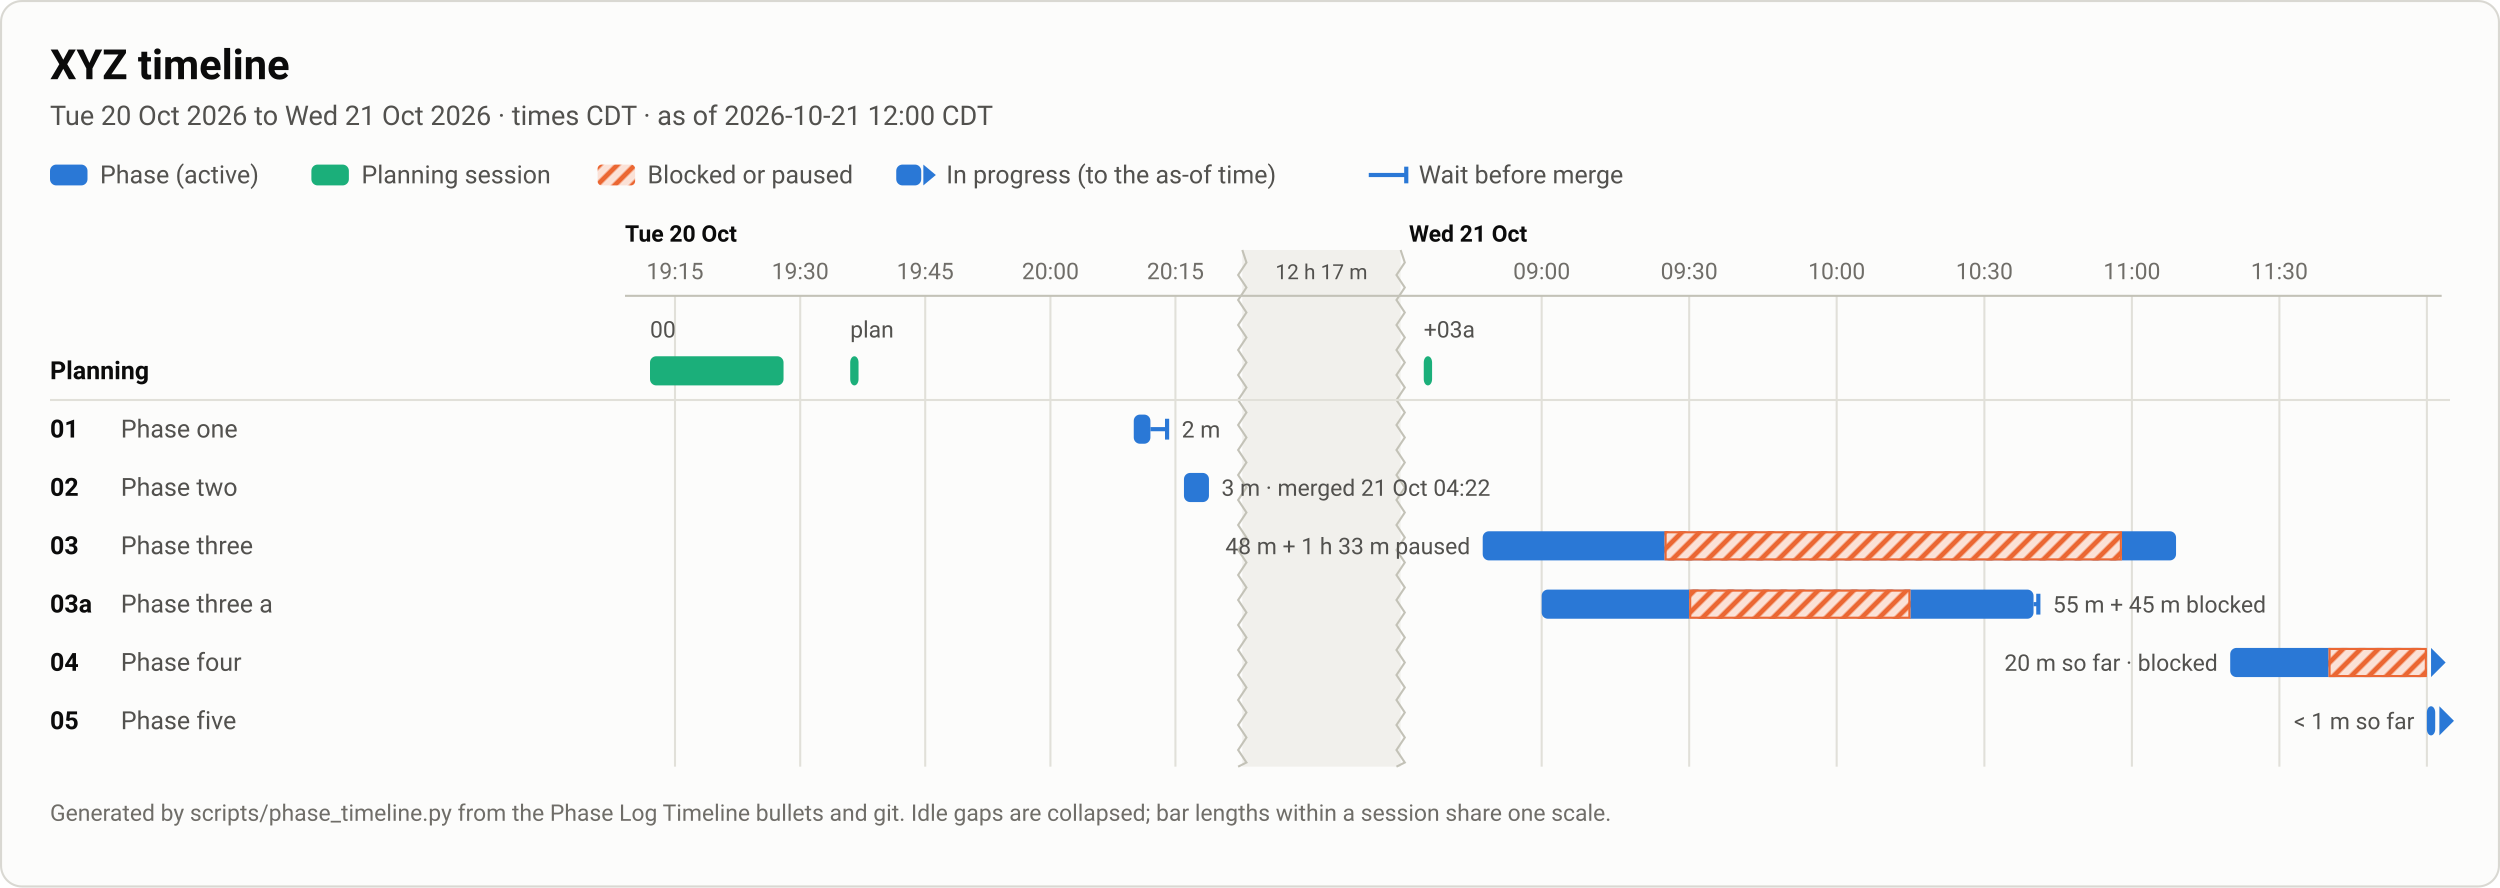
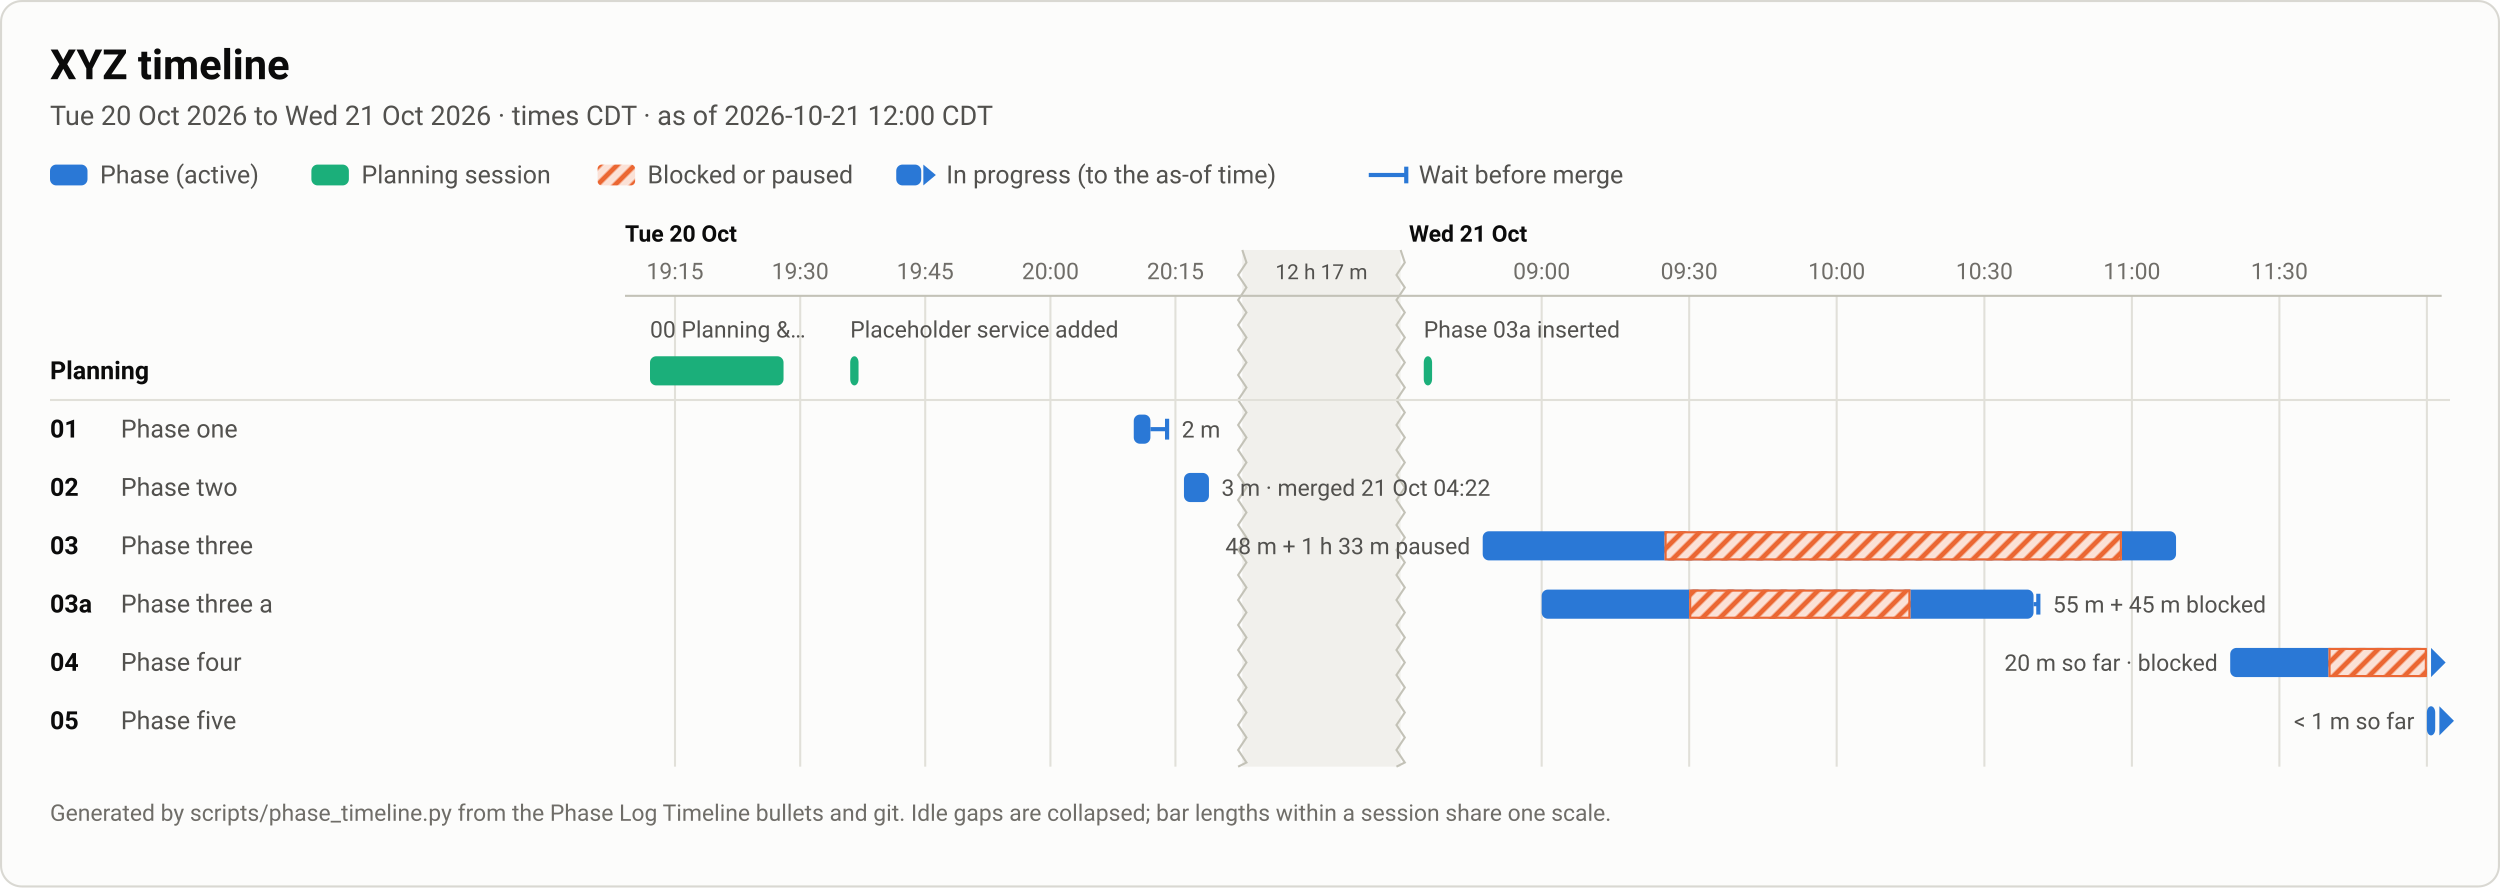
<svg xmlns="http://www.w3.org/2000/svg" width="1200" height="426" viewBox="0 0 1200 426" role="img" aria-labelledby="tl-title tl-desc" font-family="system-ui, -apple-system, &quot;Segoe UI&quot;, Roboto, sans-serif" data-timeline-format="1">
  <style>.card{fill:#fcfcfb;stroke:#d9d8d2}.t1{fill:#0b0b0b}.t2{fill:#52514e}.t3{fill:#6f6d68}.grid{stroke:#e1e0d9}.axis{stroke:#c3c2b7}.brk{fill:#f1f0ec}.brke{stroke:#c3c2b7;fill:none}.ph{fill:#2a78d6}.pl{fill:#1baf7a}.tail{stroke:#2a78d6}.tailpl{stroke:#1baf7a}.hb{fill:#fbe1d6}.hl{stroke:#eb6834}.wo{stroke:#eb6834;fill:none}.ap{stroke:#0b0b0b;fill:none}.sep{stroke:#e1e0d9}text{font-variant-numeric:tabular-nums}@media (prefers-color-scheme: dark){.card{fill:#1a1a19;stroke:#3a3a37}.t1{fill:#f0efec}.t2{fill:#c3c2b7}.t3{fill:#a3a19a}.grid{stroke:#2c2c2a}.axis{stroke:#4a4a46}.brk{fill:#262624}.brke{stroke:#4a4a46;fill:none}.ph{fill:#3987e5}.pl{fill:#199e70}.tail{stroke:#3987e5}.tailpl{stroke:#199e70}.hb{fill:#4a2a1c}.hl{stroke:#d95926}.wo{stroke:#d95926;fill:none}.ap{stroke:#f0efec;fill:none}.sep{stroke:#2c2c2a}}</style>
  <defs>
    <pattern id="tl-hatch" patternUnits="userSpaceOnUse" width="6" height="6" patternTransform="rotate(45)">
      <rect class="hb" width="6" height="6" />
      <line class="hl" x1="1.5" y1="0" x2="1.5" y2="6" stroke-width="2.4" />
    </pattern>
  </defs>
  <rect class="card" x="0.5" y="0.5" width="1199" height="425" rx="10" />
  <text class="t1" x="24" y="38" font-size="20" font-weight="600">XYZ timeline</text>
  <text class="t2" x="24" y="60" font-size="13">Tue 20 Oct 2026 to Wed 21 Oct 2026 · times CDT · as of 2026-10-21 12:00 CDT</text>
  <rect class="ph" x="24.0" y="79" width="18" height="10" rx="3" />
  <text class="t2" x="48" y="88" font-size="12">Phase (active)</text>
  <rect class="pl" x="149.462" y="79" width="18" height="10" rx="3" />
  <text class="t2" x="173.5" y="88" font-size="12">Planning session</text>
  <rect fill="url(#tl-hatch)" x="286.848" y="79" width="18" height="10" rx="2" />
  <text class="t2" x="310.8" y="88" font-size="12">Blocked or paused</text>
  <rect class="ph" x="430.195" y="79" width="12" height="10" rx="3" />
  <path class="ph" d="M443.2 79l6 5l-6 5z" />
  <text class="t2" x="454.2" y="88" font-size="12">In progress (to the as-of time)</text>
  <line class="tail" x1="657.005" x2="675.005" y1="84" y2="84" stroke-width="2" />
  <line class="tail" x1="675.005" x2="675.005" y1="80" y2="88" stroke-width="2" />
  <text class="t2" x="681" y="88" font-size="12">Wait before merge</text>
  <text class="t1" x="300" y="116" font-size="11" font-weight="600">Tue 20 Oct</text>
  <line class="grid" x1="324" x2="324" y1="142" y2="368" stroke-width="1" />
  <text class="t3" x="324" y="134" font-size="11" text-anchor="middle">19:15</text>
  <line class="grid" x1="384.1" x2="384.1" y1="142" y2="368" stroke-width="1" />
  <text class="t3" x="384.1" y="134" font-size="11" text-anchor="middle">19:30</text>
  <line class="grid" x1="444.1" x2="444.1" y1="142" y2="368" stroke-width="1" />
  <text class="t3" x="444.1" y="134" font-size="11" text-anchor="middle">19:45</text>
  <line class="grid" x1="504.2" x2="504.2" y1="142" y2="368" stroke-width="1" />
  <text class="t3" x="504.2" y="134" font-size="11" text-anchor="middle">20:00</text>
  <line class="grid" x1="564.2" x2="564.2" y1="142" y2="368" stroke-width="1" />
  <text class="t3" x="564.2" y="134" font-size="11" text-anchor="middle">20:15</text>
  <rect class="brk" x="596.3" y="120" width="76" height="248" />
  <path class="brke" stroke-width="1" d="M596.3 120L598.3 126L594.3 132L598.3 138L594.3 144L598.3 150L594.3 156L598.3 162L594.3 168L598.3 174L594.3 180L598.3 186L594.3 192L598.3 198L594.3 204L598.3 210L594.3 216L598.3 222L594.3 228L598.3 234L594.3 240L598.3 246L594.3 252L598.3 258L594.3 264L598.3 270L594.3 276L598.3 282L594.3 288L598.3 294L594.3 300L598.3 306L594.3 312L598.3 318L594.3 324L598.3 330L594.3 336L598.3 342L594.3 348L598.3 354L594.3 360L598.3 366L594.3 368" />
  <path class="brke" stroke-width="1" d="M672.3 120L674.3 126L670.3 132L674.3 138L670.3 144L674.3 150L670.3 156L674.3 162L670.3 168L674.3 174L670.3 180L674.3 186L670.3 192L674.3 198L670.3 204L674.3 210L670.3 216L674.3 222L670.3 228L674.3 234L670.3 240L674.3 246L670.3 252L674.3 258L670.3 264L674.3 270L670.3 276L674.3 282L670.3 288L674.3 294L670.3 300L674.3 306L670.3 312L674.3 318L670.3 324L674.3 330L670.3 336L674.3 342L670.3 348L674.3 354L670.3 360L674.3 366L670.3 368" />
  <text class="t2" x="634.3" y="134" font-size="10" text-anchor="middle">12 h 17 m</text>
  <text class="t1" x="676.3" y="116" font-size="11" font-weight="600">Wed 21 Oct</text>
  <line class="grid" x1="740" x2="740" y1="142" y2="368" stroke-width="1" />
  <text class="t3" x="740" y="134" font-size="11" text-anchor="middle">09:00</text>
  <line class="grid" x1="810.8" x2="810.8" y1="142" y2="368" stroke-width="1" />
  <text class="t3" x="810.8" y="134" font-size="11" text-anchor="middle">09:30</text>
  <line class="grid" x1="881.6" x2="881.6" y1="142" y2="368" stroke-width="1" />
  <text class="t3" x="881.6" y="134" font-size="11" text-anchor="middle">10:00</text>
  <line class="grid" x1="952.5" x2="952.5" y1="142" y2="368" stroke-width="1" />
  <text class="t3" x="952.5" y="134" font-size="11" text-anchor="middle">10:30</text>
  <line class="grid" x1="1023.3" x2="1023.3" y1="142" y2="368" stroke-width="1" />
  <text class="t3" x="1023.3" y="134" font-size="11" text-anchor="middle">11:00</text>
  <line class="grid" x1="1094.1" x2="1094.1" y1="142" y2="368" stroke-width="1" />
  <text class="t3" x="1094.1" y="134" font-size="11" text-anchor="middle">11:30</text>
  <line class="grid" x1="1164.9" x2="1164.9" y1="142" y2="368" stroke-width="1" />
  <line class="axis" x1="300" x2="1172" y1="142" y2="142" stroke-width="1" />
  <text class="t1" x="24" y="182" font-size="12" font-weight="600">Planning</text>
  <g id="tl-p00">
    <rect class="pl" x="312" y="171" width="64.1" height="14" rx="3" />
  </g>
-   <text class="t2" x="312" y="162" font-size="11">00</text>
+   <text class="t2" x="312" y="162" font-size="11">00 Planning &amp;…</text>
  <g id="tl-plan1">
    <rect class="pl" x="408.1" y="171" width="4" height="14" rx="3" />
  </g>
-   <text class="t2" x="408.1" y="162" font-size="11">plan</text>
+   <text class="t2" x="408.1" y="162" font-size="11">Placeholder service added</text>
  <g id="tl-plan2">
    <rect class="pl" x="683.4" y="171" width="4" height="14" rx="3" />
  </g>
-   <text class="t2" x="683.4" y="162" font-size="11">+03a</text>
+   <text class="t2" x="683.4" y="162" font-size="11">Phase 03a inserted</text>
  <line class="sep" x1="24" x2="1176" y1="192" y2="192" stroke-width="1" />
  <text class="t1" x="24" y="210" font-size="12" font-weight="600">01</text>
  <text class="t2" x="58" y="210" font-size="12">Phase one</text>
  <g id="tl-p01">
    <rect class="ph" x="544.2" y="199" width="8" height="14" rx="3" />
    <line class="tail" x1="552.2" x2="560.2" y1="206" y2="206" stroke-width="2" />
    <line class="tail" x1="560.2" x2="560.2" y1="201" y2="211" stroke-width="2" />
  </g>
  <text class="t2" x="567.2" y="210" font-size="11">2 m</text>
  <text class="t1" x="24" y="238" font-size="12" font-weight="600">02</text>
  <text class="t2" x="58" y="238" font-size="12">Phase two</text>
  <g id="tl-p02">
    <rect class="ph" x="568.3" y="227" width="12" height="14" rx="3" />
  </g>
  <text class="t2" x="586.3" y="238" font-size="11">3 m · merged 21 Oct 04:22</text>
  <text class="t1" x="24" y="266" font-size="12" font-weight="600">03</text>
  <text class="t2" x="58" y="266" font-size="12">Phase three</text>
  <g id="tl-p03">
    <rect class="ph" x="711.7" y="255" width="332.8" height="14" rx="3" />
    <rect id="tl-p03-w1" fill="url(#tl-hatch)" x="799" y="255" width="219.5" height="14" />
    <rect class="wo" x="799.5" y="255.5" width="218.5" height="13" stroke-width="1" />
  </g>
  <text class="t2" x="705.7" y="266" font-size="11" text-anchor="end">48 m + 1 h 33 m paused</text>
  <text class="t1" x="24" y="294" font-size="12" font-weight="600">03a</text>
  <text class="t2" x="58" y="294" font-size="12">Phase three a</text>
  <g id="tl-p03a">
    <rect class="ph" x="740" y="283" width="236.1" height="14" rx="3" />
    <rect id="tl-p03a-w1" fill="url(#tl-hatch)" x="810.8" y="283" width="106.2" height="14" />
    <rect class="wo" x="811.3" y="283.5" width="105.2" height="13" stroke-width="1" />
    <line class="tail" x1="976.1" x2="978.4" y1="290" y2="290" stroke-width="2" />
    <line class="tail" x1="978.4" x2="978.4" y1="285" y2="295" stroke-width="2" />
  </g>
  <text class="t2" x="985.4" y="294" font-size="11">55 m + 45 m blocked</text>
  <text class="t1" x="24" y="322" font-size="12" font-weight="600">04</text>
  <text class="t2" x="58" y="322" font-size="12">Phase four</text>
  <g id="tl-p04">
    <rect class="ph" x="1070.5" y="311" width="94.4" height="14" rx="3" />
    <rect id="tl-p04-w1" fill="url(#tl-hatch)" x="1117.7" y="311" width="47.2" height="14" />
    <rect class="wo" x="1118.2" y="311.5" width="46.2" height="13" stroke-width="1" />
    <path class="ph" d="M1166.9 311l7 7l-7 7z" />
  </g>
  <text class="t2" x="1064.5" y="322" font-size="11" text-anchor="end">20 m so far · blocked</text>
  <text class="t1" x="24" y="350" font-size="12" font-weight="600">05</text>
  <text class="t2" x="58" y="350" font-size="12">Phase five</text>
  <g id="tl-p05">
    <rect class="ph" x="1164.9" y="339" width="4" height="14" rx="3" />
    <path class="ph" d="M1170.9 339l7 7l-7 7z" />
  </g>
  <text class="t2" x="1158.9" y="350" font-size="11" text-anchor="end">&lt; 1 m so far</text>
  <text class="t3" x="24" y="394" font-size="11">Generated by scripts/phase_timeline.py from the Phase Log Timeline bullets and git. Idle gaps are collapsed; bar lengths within a session share one scale.</text>
</svg>
